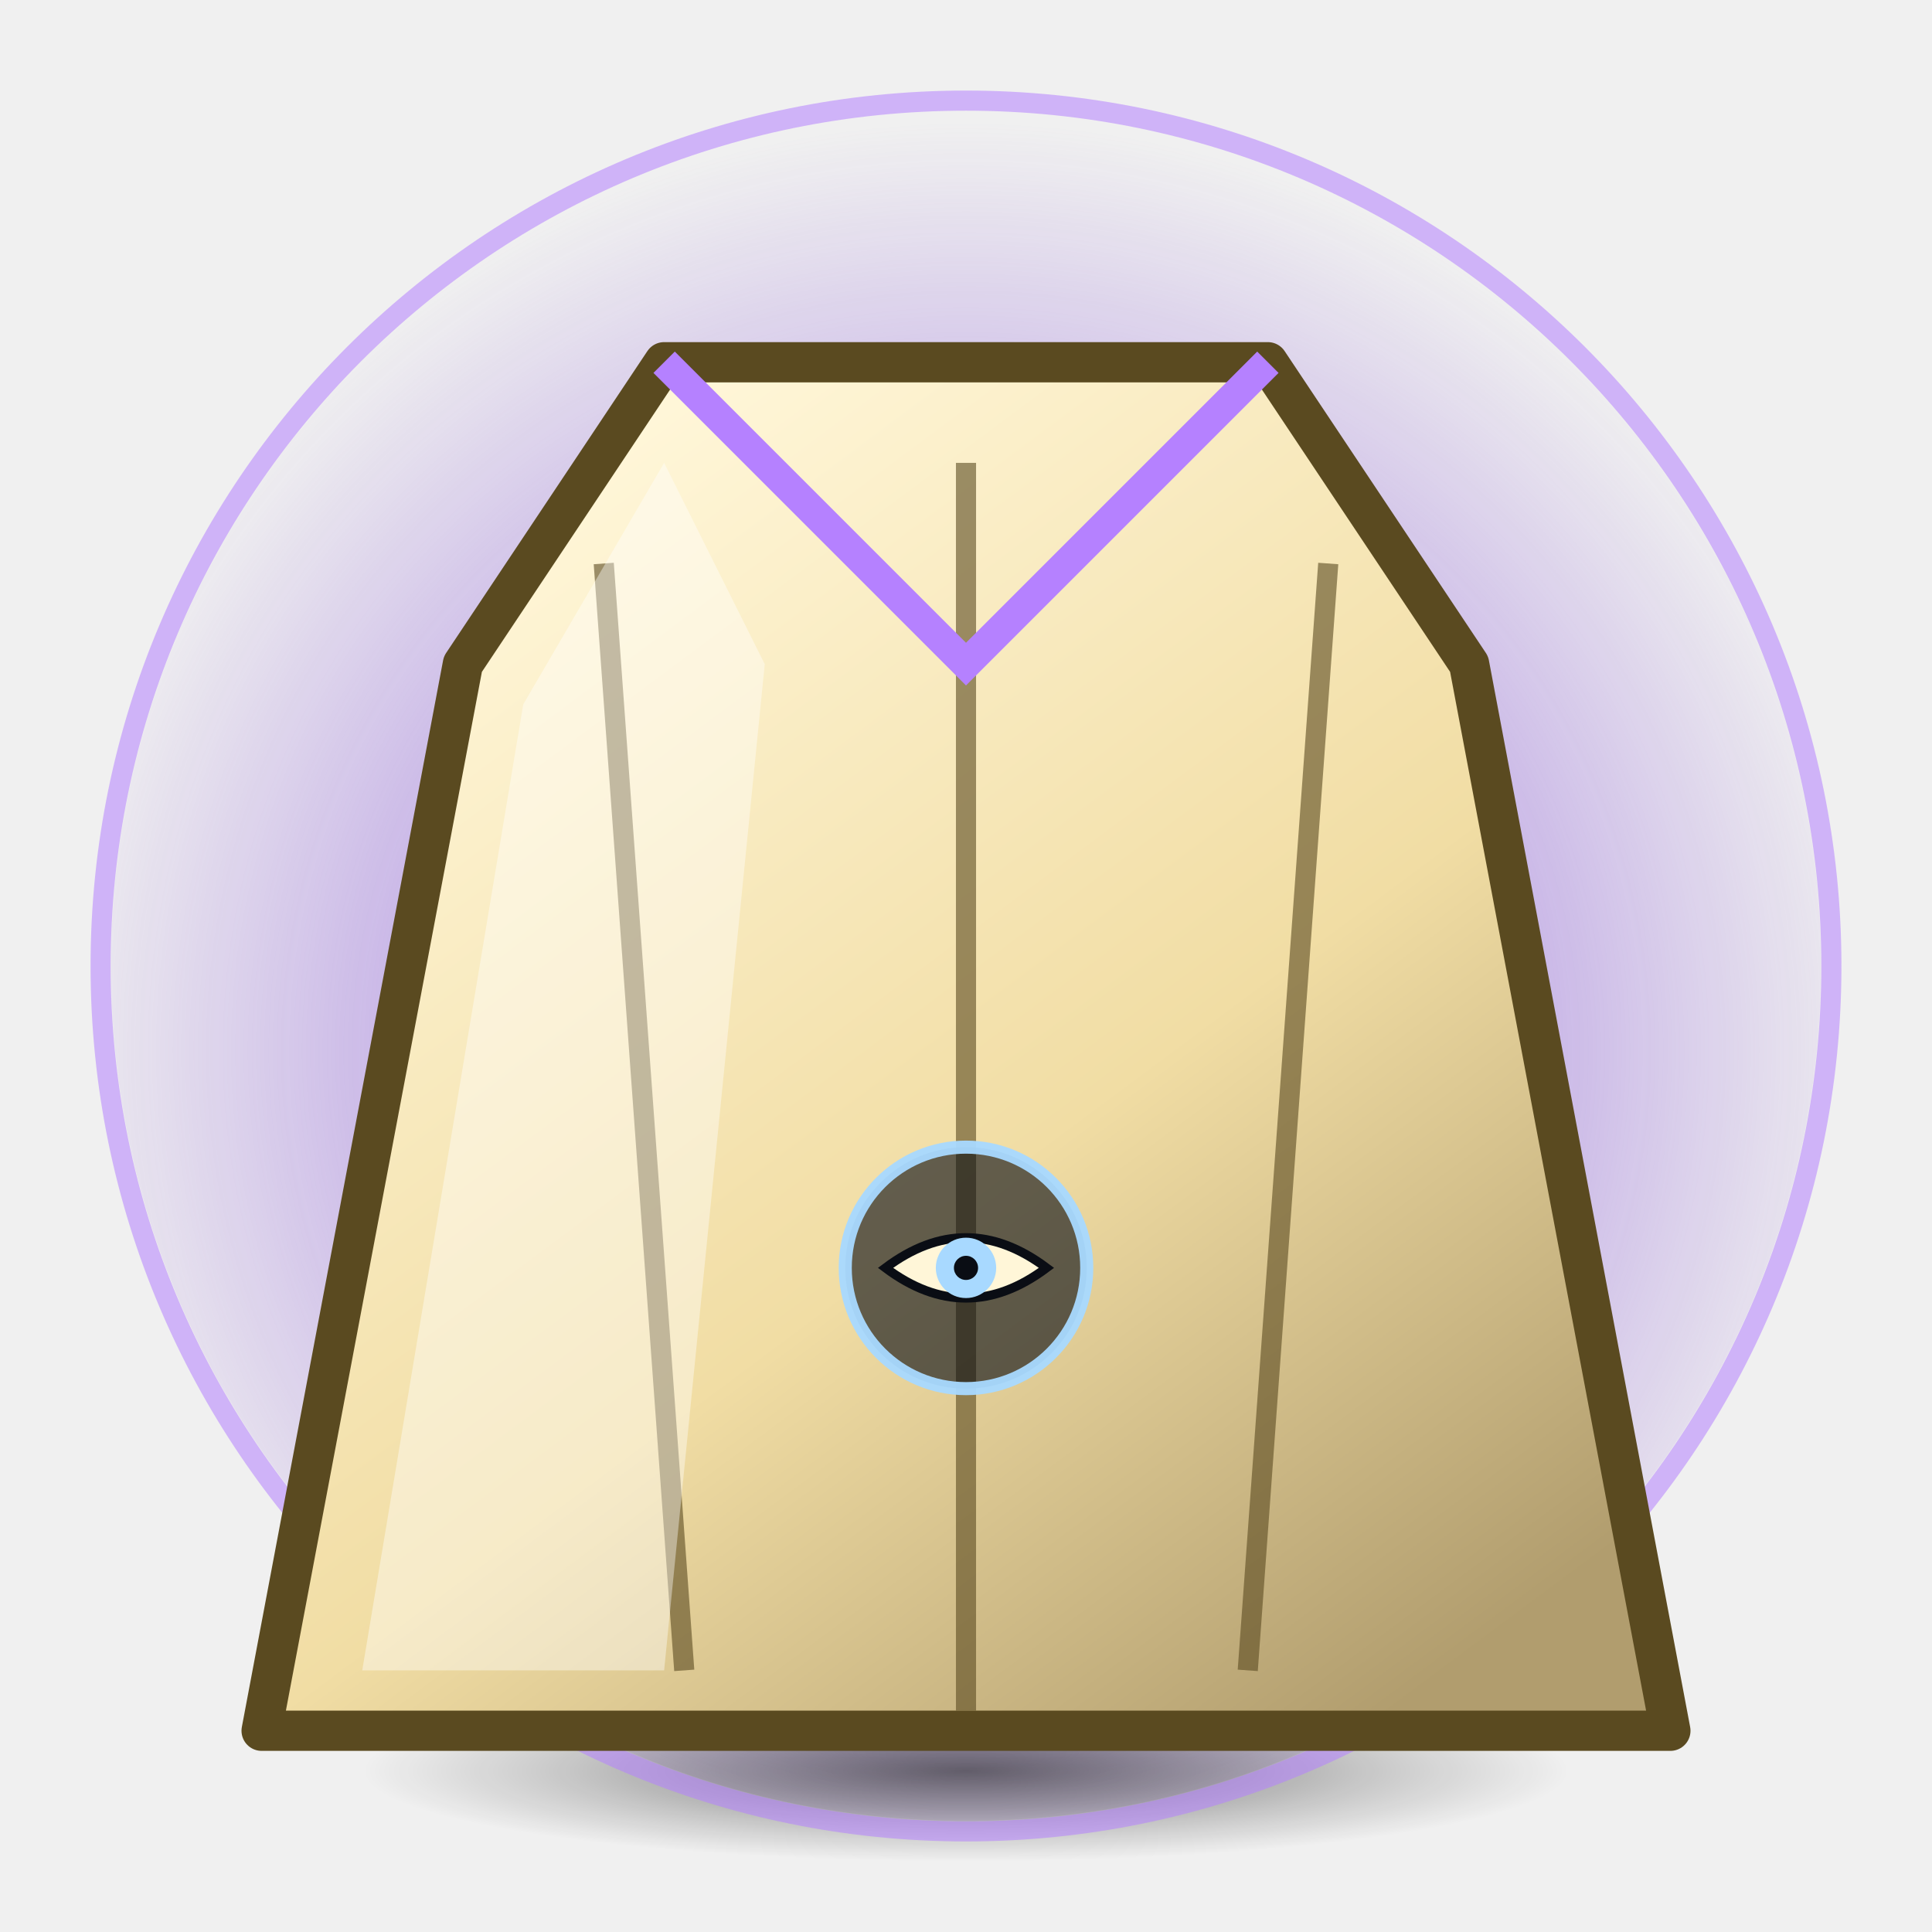
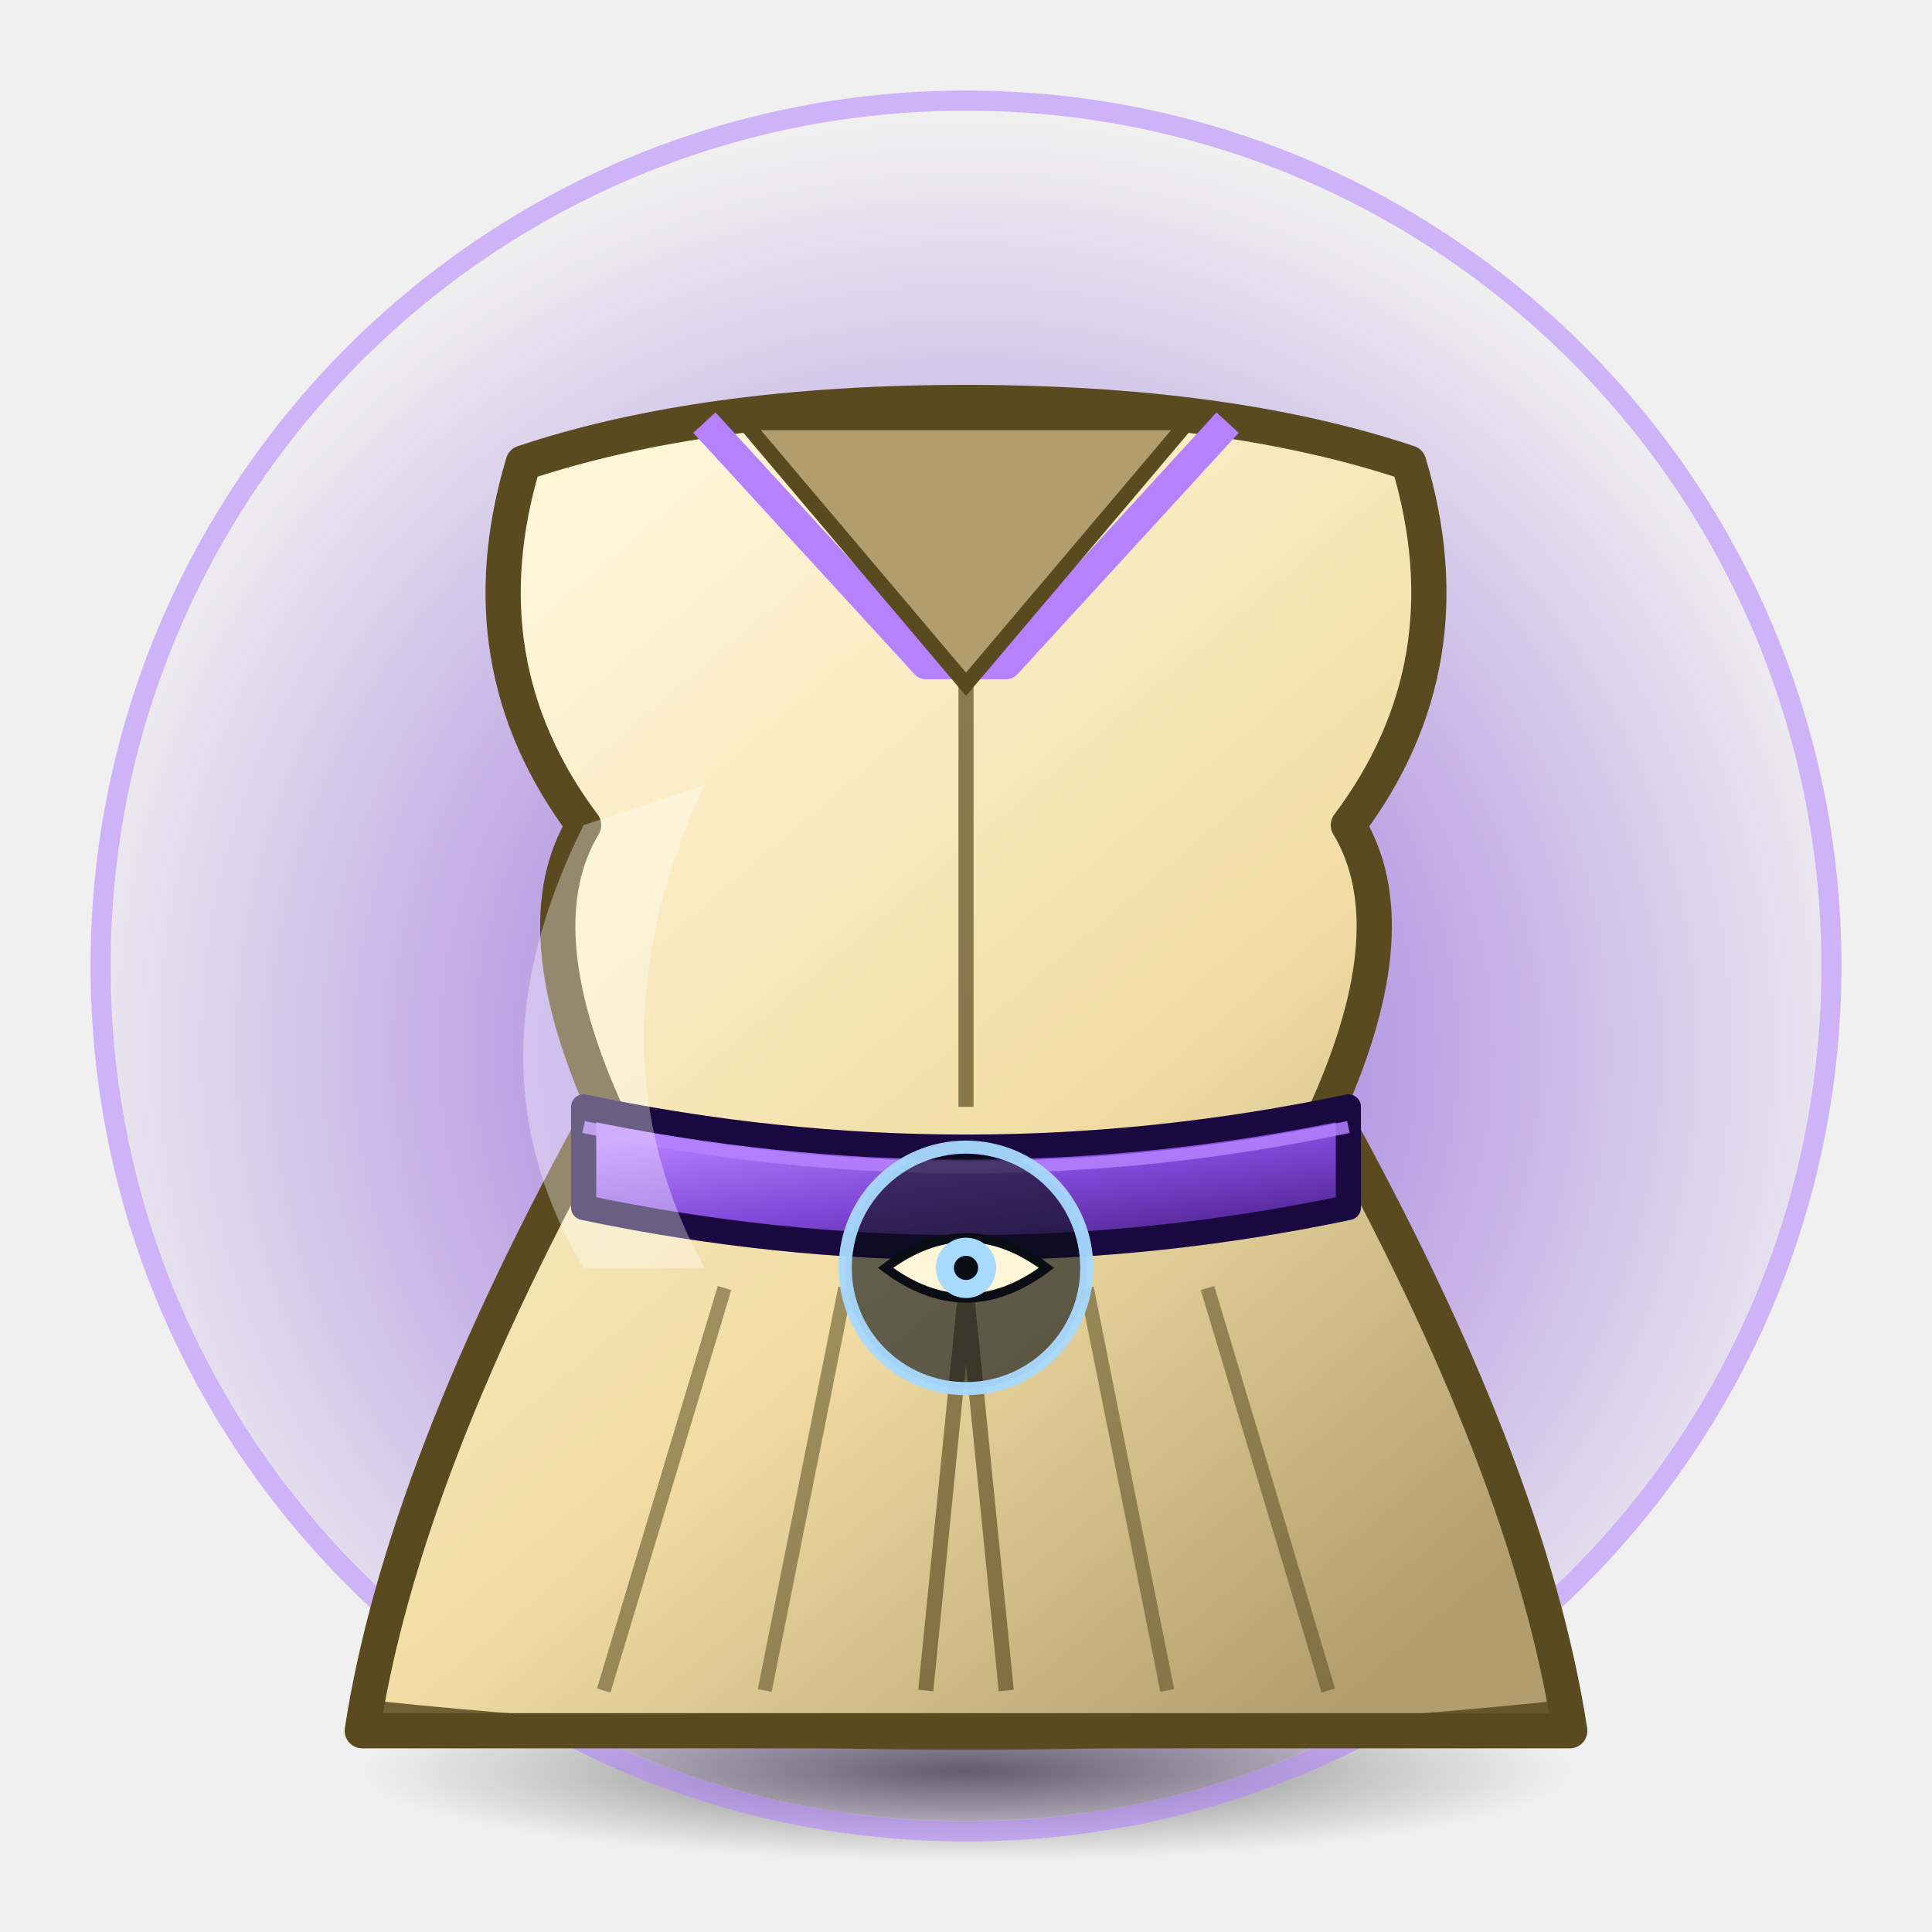
<svg xmlns="http://www.w3.org/2000/svg" viewBox="0 0 192 192" width="192" height="192" shape-rendering="geometricPrecision">
  <defs>
    <filter id="gk-shadow-soft" x="-30%" y="-30%" width="160%" height="160%">
      <feGaussianBlur in="SourceAlpha" stdDeviation="3" />
      <feOffset dx="0" dy="3" result="b" />
      <feComponentTransfer>
        <feFuncA type="linear" slope="0.55" />
      </feComponentTransfer>
      <feMerge>
        <feMergeNode />
        <feMergeNode in="SourceGraphic" />
      </feMerge>
    </filter>
    <filter id="gk-bevel" x="-10%" y="-10%" width="120%" height="120%">
      <feGaussianBlur in="SourceAlpha" stdDeviation="2" result="blur" />
      <feSpecularLighting in="blur" surfaceScale="3" specularConstant="0.6" specularExponent="20" lighting-color="#ffffff" result="spec">
        <feDistantLight azimuth="135" elevation="55" />
      </feSpecularLighting>
      <feComposite in="spec" in2="SourceAlpha" operator="in" result="specMasked" />
      <feComposite in="SourceGraphic" in2="specMasked" operator="arithmetic" k1="0" k2="1" k3="1" k4="0" />
    </filter>
    <linearGradient id="gk-gloss" x1="0" y1="0" x2="0.7" y2="0.9">
      <stop offset="0" stop-color="#FFFFFF" stop-opacity="0.85" />
      <stop offset="0.55" stop-color="#FFFFFF" stop-opacity="0.18" />
      <stop offset="1" stop-color="#FFFFFF" stop-opacity="0" />
    </linearGradient>
    <radialGradient id="gk-contact-shadow" cx="0.5" cy="0.5" r="0.5">
      <stop offset="0" stop-color="#000000" stop-opacity="0.55" />
      <stop offset="0.7" stop-color="#000000" stop-opacity="0.15" />
      <stop offset="1" stop-color="#000000" stop-opacity="0" />
    </radialGradient>
    <linearGradient id="gk-grad-wood" x1="0.2" y1="0.1" x2="0.85" y2="0.95">
      <stop offset="0" stop-color="#C99560" />
      <stop offset="0.55" stop-color="#A06A36" />
      <stop offset="1" stop-color="#6E4621" />
    </linearGradient>
    <radialGradient id="gk-rgrad-wood" cx="0.35" cy="0.25" r="0.85">
      <stop offset="0" stop-color="#C99560" />
      <stop offset="0.55" stop-color="#A06A36" />
      <stop offset="1" stop-color="#6E4621" />
    </radialGradient>
    <linearGradient id="gk-grad-stone" x1="0.2" y1="0.1" x2="0.85" y2="0.95">
      <stop offset="0" stop-color="#C9CCD4" />
      <stop offset="0.55" stop-color="#9298A4" />
      <stop offset="1" stop-color="#5E6471" />
    </linearGradient>
    <radialGradient id="gk-rgrad-stone" cx="0.35" cy="0.25" r="0.85">
      <stop offset="0" stop-color="#C9CCD4" />
      <stop offset="0.55" stop-color="#9298A4" />
      <stop offset="1" stop-color="#5E6471" />
    </radialGradient>
    <linearGradient id="gk-grad-brick" x1="0.2" y1="0.1" x2="0.85" y2="0.95">
      <stop offset="0" stop-color="#CE684D" />
      <stop offset="0.55" stop-color="#9C4231" />
      <stop offset="1" stop-color="#6A2618" />
    </linearGradient>
    <radialGradient id="gk-rgrad-brick" cx="0.35" cy="0.25" r="0.85">
      <stop offset="0" stop-color="#CE684D" />
      <stop offset="0.55" stop-color="#9C4231" />
      <stop offset="1" stop-color="#6A2618" />
    </radialGradient>
    <linearGradient id="gk-grad-thatch" x1="0.2" y1="0.1" x2="0.85" y2="0.95">
      <stop offset="0" stop-color="#E3B563" />
      <stop offset="0.55" stop-color="#B0832F" />
      <stop offset="1" stop-color="#79581B" />
    </linearGradient>
    <radialGradient id="gk-rgrad-thatch" cx="0.35" cy="0.25" r="0.85">
      <stop offset="0" stop-color="#E3B563" />
      <stop offset="0.55" stop-color="#B0832F" />
      <stop offset="1" stop-color="#79581B" />
    </radialGradient>
    <linearGradient id="gk-grad-steel" x1="0.2" y1="0.1" x2="0.85" y2="0.95">
      <stop offset="0" stop-color="#A0B0BE" />
      <stop offset="0.55" stop-color="#6F8190" />
      <stop offset="1" stop-color="#3F4D5A" />
    </linearGradient>
    <radialGradient id="gk-rgrad-steel" cx="0.35" cy="0.25" r="0.85">
      <stop offset="0" stop-color="#A0B0BE" />
      <stop offset="0.55" stop-color="#6F8190" />
      <stop offset="1" stop-color="#3F4D5A" />
    </radialGradient>
    <linearGradient id="gk-grad-iron" x1="0.2" y1="0.1" x2="0.85" y2="0.95">
      <stop offset="0" stop-color="#6B7080" />
      <stop offset="0.55" stop-color="#43485A" />
      <stop offset="1" stop-color="#21253A" />
    </linearGradient>
    <radialGradient id="gk-rgrad-iron" cx="0.35" cy="0.25" r="0.85">
      <stop offset="0" stop-color="#6B7080" />
      <stop offset="0.55" stop-color="#43485A" />
      <stop offset="1" stop-color="#21253A" />
    </radialGradient>
    <linearGradient id="gk-grad-copper" x1="0.2" y1="0.1" x2="0.85" y2="0.95">
      <stop offset="0" stop-color="#E2A172" />
      <stop offset="0.55" stop-color="#B36839" />
      <stop offset="1" stop-color="#7A3F1B" />
    </linearGradient>
    <radialGradient id="gk-rgrad-copper" cx="0.35" cy="0.25" r="0.85">
      <stop offset="0" stop-color="#E2A172" />
      <stop offset="0.55" stop-color="#B36839" />
      <stop offset="1" stop-color="#7A3F1B" />
    </radialGradient>
    <linearGradient id="gk-grad-gold" x1="0.2" y1="0.1" x2="0.85" y2="0.95">
      <stop offset="0" stop-color="#FFD970" />
      <stop offset="0.55" stop-color="#E5AC1F" />
      <stop offset="1" stop-color="#9F7505" />
    </linearGradient>
    <radialGradient id="gk-rgrad-gold" cx="0.35" cy="0.25" r="0.85">
      <stop offset="0" stop-color="#FFD970" />
      <stop offset="0.55" stop-color="#E5AC1F" />
      <stop offset="1" stop-color="#9F7505" />
    </radialGradient>
    <linearGradient id="gk-grad-ruby" x1="0.2" y1="0.1" x2="0.85" y2="0.95">
      <stop offset="0" stop-color="#FF7A8C" />
      <stop offset="0.55" stop-color="#D62E48" />
      <stop offset="1" stop-color="#8C1428" />
    </linearGradient>
    <radialGradient id="gk-rgrad-ruby" cx="0.35" cy="0.25" r="0.85">
      <stop offset="0" stop-color="#FF7A8C" />
      <stop offset="0.55" stop-color="#D62E48" />
      <stop offset="1" stop-color="#8C1428" />
    </radialGradient>
    <linearGradient id="gk-grad-emerald" x1="0.2" y1="0.1" x2="0.85" y2="0.95">
      <stop offset="0" stop-color="#5BDD96" />
      <stop offset="0.55" stop-color="#1FA561" />
      <stop offset="1" stop-color="#0E6C3D" />
    </linearGradient>
    <radialGradient id="gk-rgrad-emerald" cx="0.35" cy="0.25" r="0.85">
      <stop offset="0" stop-color="#5BDD96" />
      <stop offset="0.55" stop-color="#1FA561" />
      <stop offset="1" stop-color="#0E6C3D" />
    </radialGradient>
    <linearGradient id="gk-grad-sapphire" x1="0.2" y1="0.1" x2="0.85" y2="0.95">
      <stop offset="0" stop-color="#5A9EF7" />
      <stop offset="0.55" stop-color="#235FCB" />
      <stop offset="1" stop-color="#103480" />
    </linearGradient>
    <radialGradient id="gk-rgrad-sapphire" cx="0.35" cy="0.25" r="0.85">
      <stop offset="0" stop-color="#5A9EF7" />
      <stop offset="0.55" stop-color="#235FCB" />
      <stop offset="1" stop-color="#103480" />
    </radialGradient>
    <linearGradient id="gk-grad-amethyst" x1="0.2" y1="0.1" x2="0.85" y2="0.95">
      <stop offset="0" stop-color="#B581FF" />
      <stop offset="0.55" stop-color="#7E47D6" />
      <stop offset="1" stop-color="#4C2289" />
    </linearGradient>
    <radialGradient id="gk-rgrad-amethyst" cx="0.35" cy="0.25" r="0.85">
      <stop offset="0" stop-color="#B581FF" />
      <stop offset="0.55" stop-color="#7E47D6" />
      <stop offset="1" stop-color="#4C2289" />
    </radialGradient>
    <linearGradient id="gk-grad-leaf" x1="0.2" y1="0.1" x2="0.85" y2="0.95">
      <stop offset="0" stop-color="#7BD15A" />
      <stop offset="0.55" stop-color="#3D9226" />
      <stop offset="1" stop-color="#1F5712" />
    </linearGradient>
    <radialGradient id="gk-rgrad-leaf" cx="0.35" cy="0.25" r="0.85">
      <stop offset="0" stop-color="#7BD15A" />
      <stop offset="0.55" stop-color="#3D9226" />
      <stop offset="1" stop-color="#1F5712" />
    </radialGradient>
    <linearGradient id="gk-grad-sky" x1="0.2" y1="0.1" x2="0.85" y2="0.95">
      <stop offset="0" stop-color="#A8D9FF" />
      <stop offset="0.55" stop-color="#5FA8E8" />
      <stop offset="1" stop-color="#2C6BB0" />
    </linearGradient>
    <radialGradient id="gk-rgrad-sky" cx="0.35" cy="0.25" r="0.85">
      <stop offset="0" stop-color="#A8D9FF" />
      <stop offset="0.55" stop-color="#5FA8E8" />
      <stop offset="1" stop-color="#2C6BB0" />
    </radialGradient>
    <linearGradient id="gk-grad-dark" x1="0.2" y1="0.1" x2="0.85" y2="0.95">
      <stop offset="0" stop-color="#3A4250" />
      <stop offset="0.55" stop-color="#222937" />
      <stop offset="1" stop-color="#10141C" />
    </linearGradient>
    <radialGradient id="gk-rgrad-dark" cx="0.35" cy="0.25" r="0.85">
      <stop offset="0" stop-color="#3A4250" />
      <stop offset="0.55" stop-color="#222937" />
      <stop offset="1" stop-color="#10141C" />
    </radialGradient>
    <linearGradient id="gk-grad-cream" x1="0.2" y1="0.1" x2="0.85" y2="0.95">
      <stop offset="0" stop-color="#FFF6D8" />
      <stop offset="0.55" stop-color="#F1DDA4" />
      <stop offset="1" stop-color="#B19D6E" />
    </linearGradient>
    <radialGradient id="gk-rgrad-cream" cx="0.35" cy="0.25" r="0.85">
      <stop offset="0" stop-color="#FFF6D8" />
      <stop offset="0.55" stop-color="#F1DDA4" />
      <stop offset="1" stop-color="#B19D6E" />
    </radialGradient>
    <radialGradient id="gk-rarity-common" cx="0.5" cy="0.55" r="0.55">
      <stop offset="0" stop-color="#9298A4" stop-opacity="0.85" />
      <stop offset="0.6" stop-color="#9298A4" stop-opacity="0.35" />
      <stop offset="1" stop-color="#9298A4" stop-opacity="0" />
    </radialGradient>
    <radialGradient id="gk-rarity-uncommon" cx="0.5" cy="0.55" r="0.55">
      <stop offset="0" stop-color="#3D9226" stop-opacity="0.85" />
      <stop offset="0.6" stop-color="#3D9226" stop-opacity="0.35" />
      <stop offset="1" stop-color="#3D9226" stop-opacity="0" />
    </radialGradient>
    <radialGradient id="gk-rarity-rare" cx="0.5" cy="0.55" r="0.55">
      <stop offset="0" stop-color="#235FCB" stop-opacity="0.85" />
      <stop offset="0.6" stop-color="#235FCB" stop-opacity="0.35" />
      <stop offset="1" stop-color="#235FCB" stop-opacity="0" />
    </radialGradient>
    <radialGradient id="gk-rarity-epic" cx="0.5" cy="0.55" r="0.55">
      <stop offset="0" stop-color="#7E47D6" stop-opacity="0.85" />
      <stop offset="0.6" stop-color="#7E47D6" stop-opacity="0.35" />
      <stop offset="1" stop-color="#7E47D6" stop-opacity="0" />
    </radialGradient>
    <radialGradient id="gk-rarity-legendary" cx="0.5" cy="0.55" r="0.55">
      <stop offset="0" stop-color="#E5AC1F" stop-opacity="0.85" />
      <stop offset="0.6" stop-color="#E5AC1F" stop-opacity="0.35" />
      <stop offset="1" stop-color="#E5AC1F" stop-opacity="0" />
    </radialGradient>
    <radialGradient id="gk-rarity-mythic" cx="0.5" cy="0.55" r="0.55">
      <stop offset="0" stop-color="#D62E48" stop-opacity="0.85" />
      <stop offset="0.6" stop-color="#D62E48" stop-opacity="0.35" />
      <stop offset="1" stop-color="#D62E48" stop-opacity="0" />
    </radialGradient>
  </defs>
  <ellipse cx="96" cy="96" rx="84.96" ry="84.96" fill="url(#gk-rarity-epic)" />
  <ellipse cx="96" cy="176" rx="60" ry="9" fill="url(#gk-contact-shadow)" />
  <circle cx="96" cy="96" r="86" fill="none" stroke="#B581FF" stroke-width="2" opacity="0.55" />
-   <path d="M 26 172          L 46 66          L 66 36          L 126 36          L 146 66          L 166 172 Z" fill="url(#gk-grad-cream)" stroke="#5A4A20" stroke-width="4" stroke-linejoin="round" />
-   <g stroke="#5A4A20" stroke-width="2" opacity="0.6" fill="none">
-     <path d="M 60 56 L 68 166" />
-     <path d="M 132 56 L 124 166" />
-     <path d="M 96 46 L 96 170" />
+   <path d="M 52 46          Q 46 66 58 82          Q 52 92 60 110          Q 40 146 36 172          L 156 172          Q 152 146 132 110          Q 140 92 134 82          Q 146 66 140 46          Q 122 40 96 40          Q 70 40 52 46 Z" fill="url(#gk-grad-cream)" stroke="#5A4A20" stroke-width="3.5" stroke-linejoin="round" />
+   <path d="M 58 110          Q 96 118 134 110          L 134 120          Q 96 128 58 120 Z" fill="url(#gk-grad-amethyst)" stroke="#1A0840" stroke-width="2.5" stroke-linejoin="round" />
+   <path d="M 58 112 Q 96 120 134 112" fill="none" stroke="#B581FF" stroke-width="1.2" opacity="0.85" />
+   <path d="M 96 46 L 96 110" stroke="#5A4A20" stroke-width="1.5" opacity="0.7" />
+   <path d="M 96 128 L 92 168 M 96 128 L 100 168" stroke="#5A4A20" stroke-width="1.5" opacity="0.65" />
+   <g stroke="#5A4A20" stroke-width="1.4" opacity="0.55" fill="none">
+     <path d="M 72 128 L 60 168" />
+     <path d="M 84 128 L 76 168" />
+     <path d="M 108 128 L 116 168" />
+     <path d="M 120 128 L 132 168" />
  </g>
-   <path d="M 66 36 L 96 66 L 126 36" fill="none" stroke="#B581FF" stroke-width="3" />
-   <path d="M 36 166 L 52 70 L 66 46 L 76 66 L 66 166 Z" fill="#FFFFFF" opacity="0.4" />
+   <path d="M 38 170 Q 96 176 154 170" fill="none" stroke="#5A4A20" stroke-width="1.8" opacity="0.85" />
+   <path d="M 70 42 L 92 66          L 100 66 L 122 42" fill="none" stroke="#B581FF" stroke-width="3" stroke-linejoin="round" />
+   <path d="M 74 42 L 96 68 L 118 42 Z" fill="#B19D6E" stroke="#5A4A20" stroke-width="1.5" />
+   <path d="M 58 82          Q 46 106 58 126          L 70 126          Q 58 104 70 78 Z" fill="#FFFFFF" opacity="0.35" />
  <circle cx="96" cy="126" r="12" fill="#0A0D14" opacity="0.62" />
  <circle cx="96" cy="126" r="12" fill="none" stroke="#A8D9FF" stroke-width="1.3" opacity="0.95" />
  <path d="M 88 126 Q 96 120 104 126 Q 96 132 88 126 Z" fill="#FFF6D8" stroke="#0A0D14" stroke-width="0.9" />
  <circle cx="96" cy="126" r="3" fill="#A8D9FF" />
  <circle cx="96" cy="126" r="1.2" fill="#0A0D14" />
</svg>
